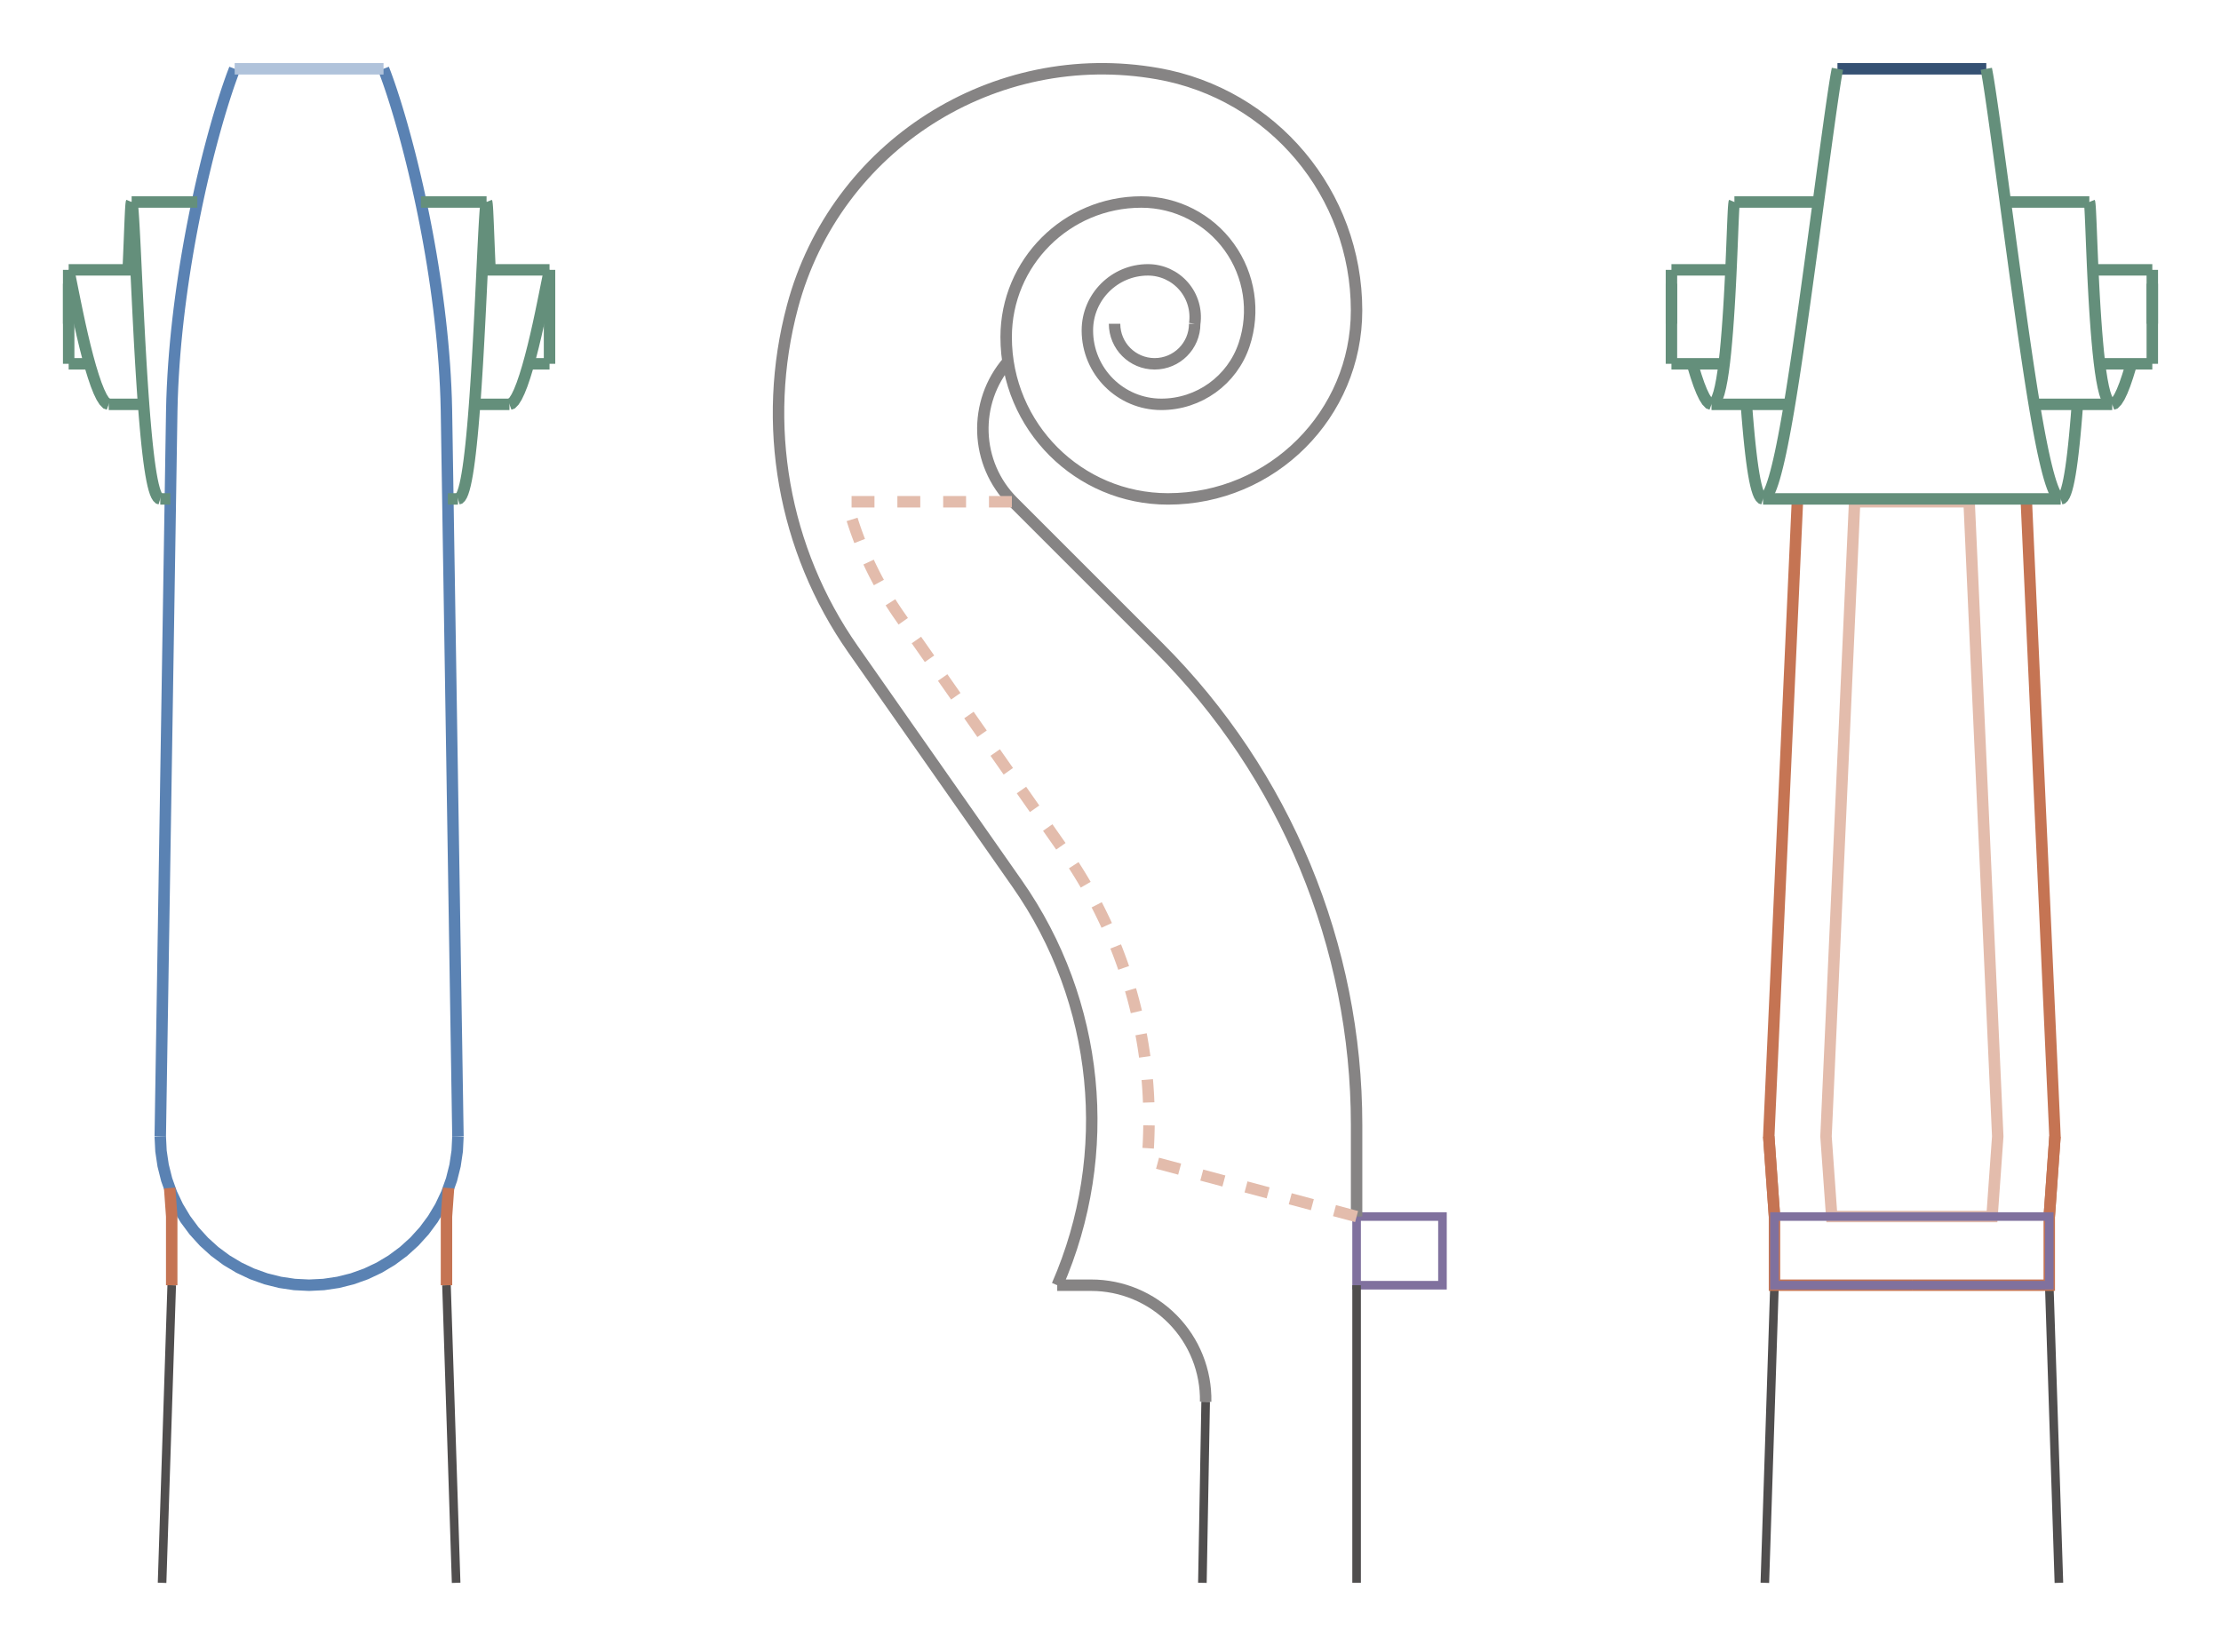
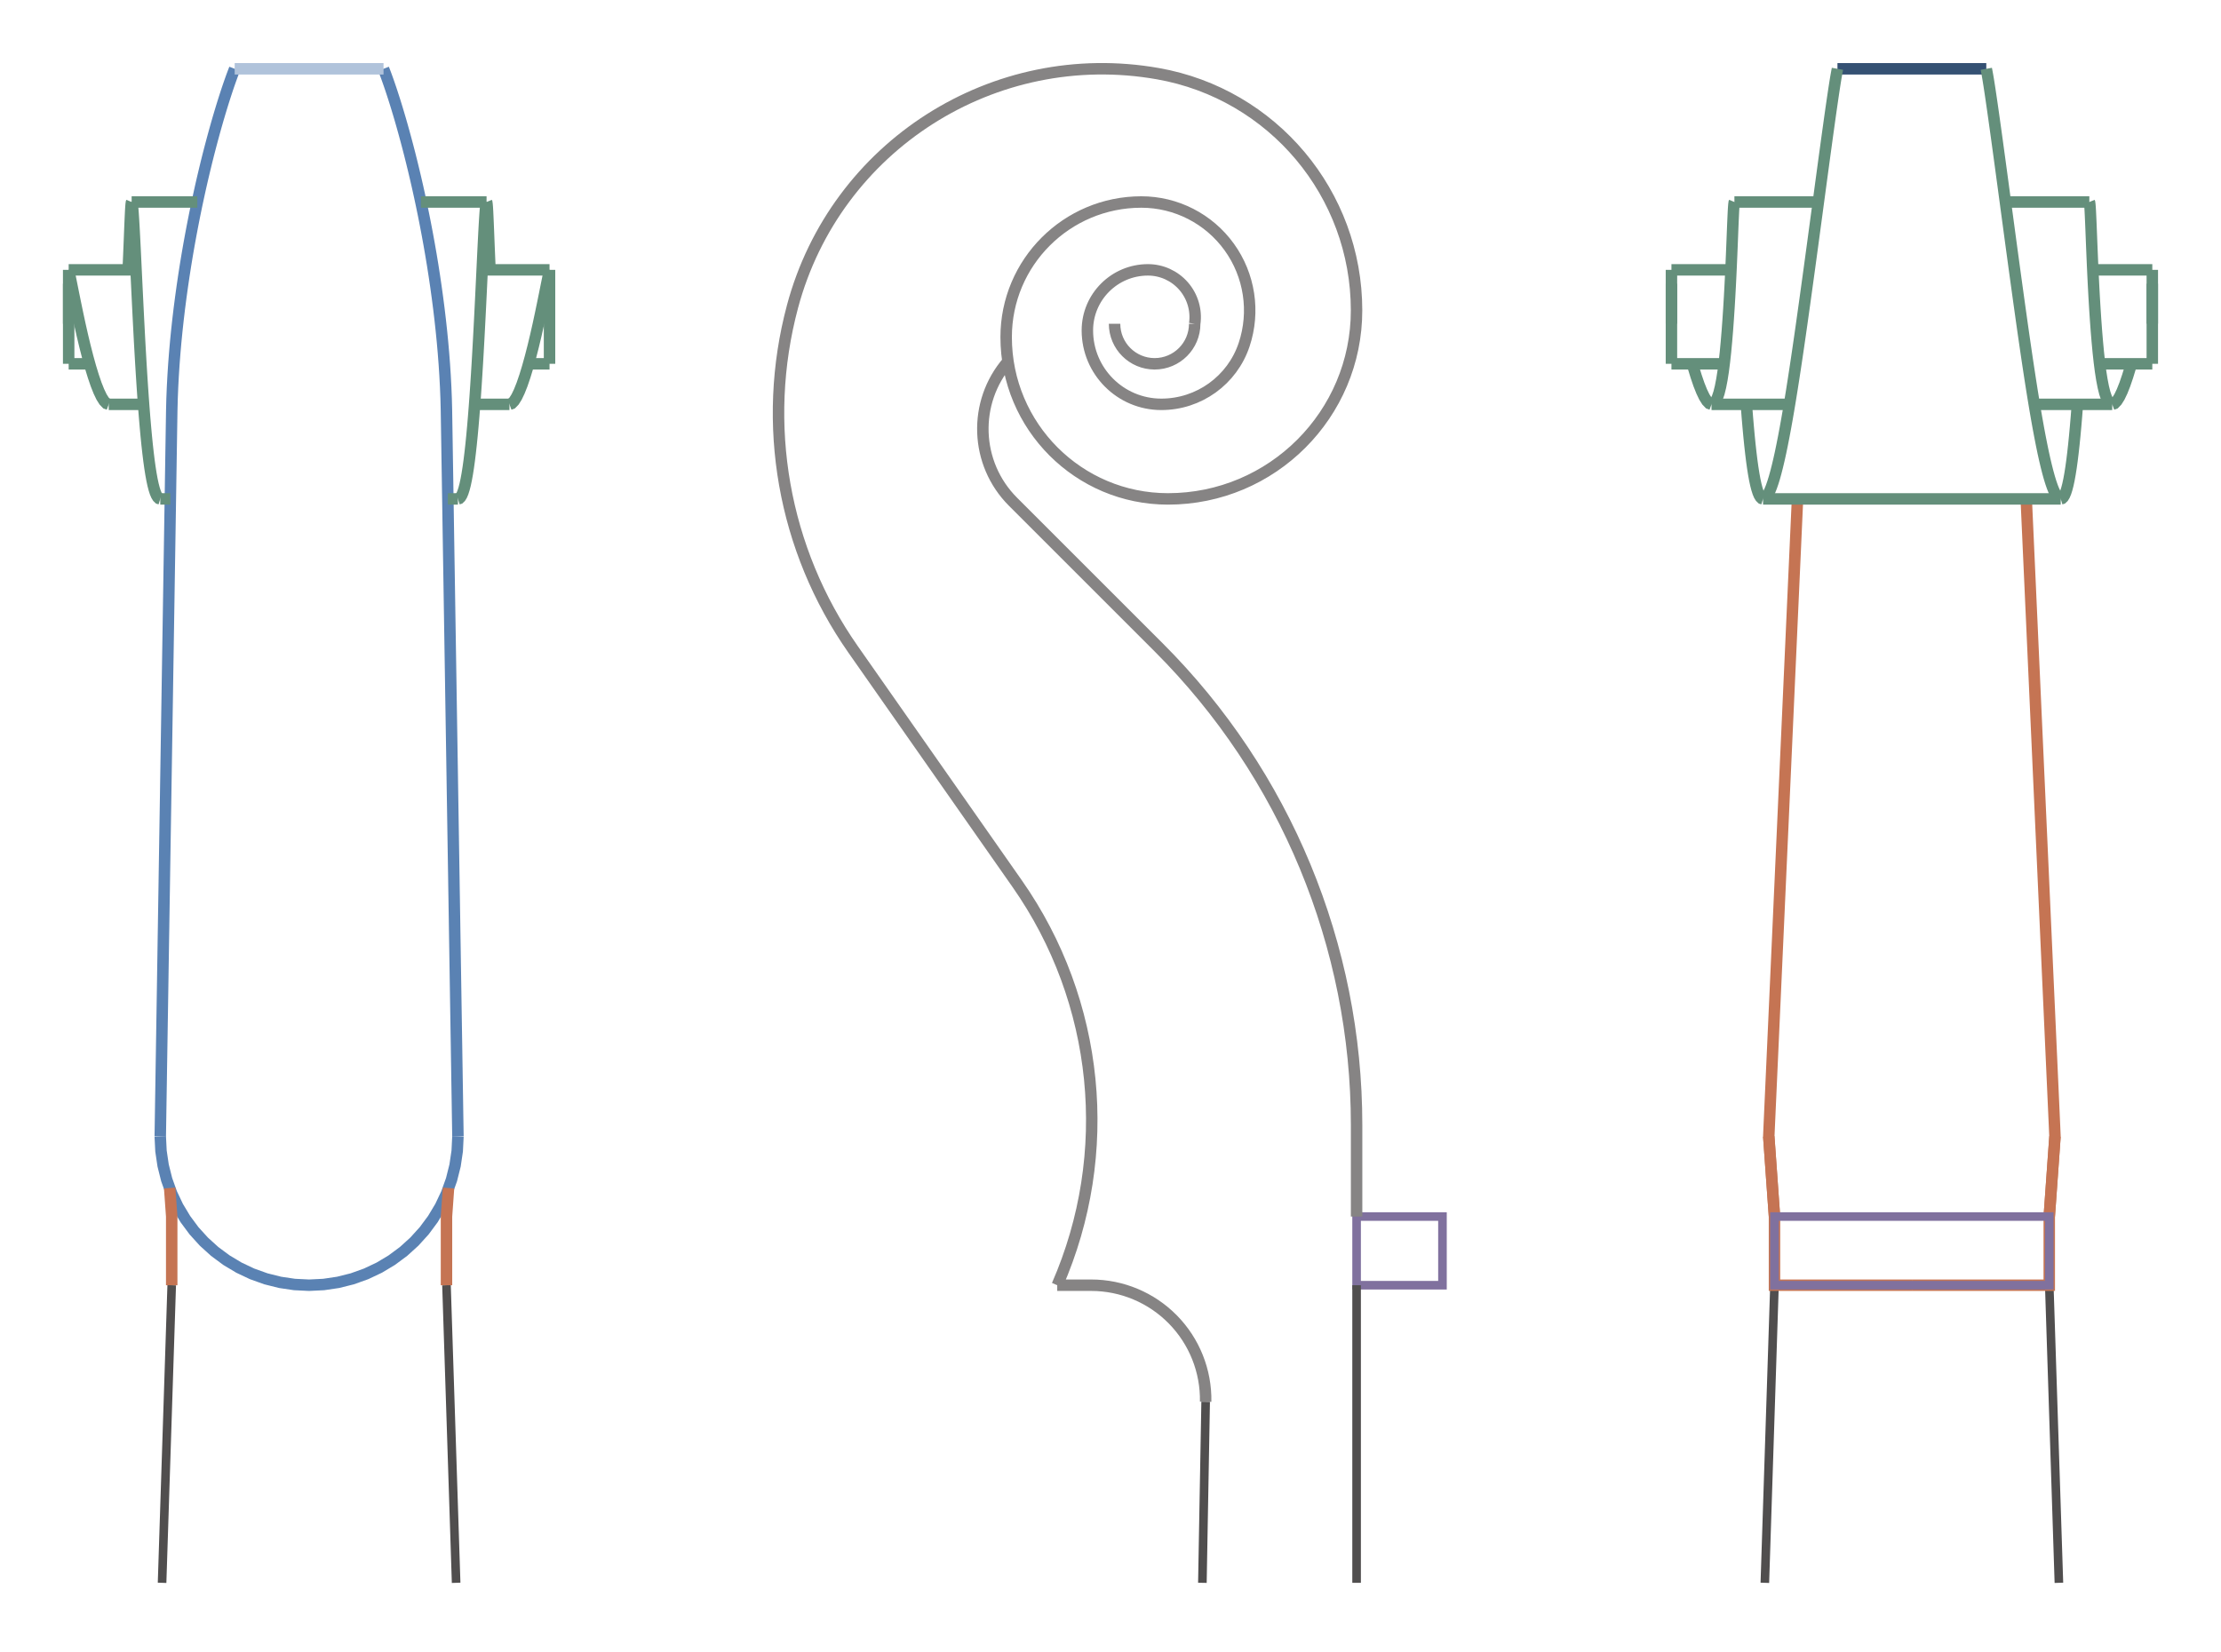
<svg xmlns="http://www.w3.org/2000/svg" viewBox="-118.49 -32 193.99 144.27" width="194mm" height="144.3mm">
  <g transform="translate(0 80.273) scale(1 -1)">
    <path d="M 0 0 L 0 6 L 7.5 6 L 7.5 0 Z" fill="none" stroke="#80719e" stroke-width="0.75" opacity="1" />
    <line x1="0" y1="0" x2="0" y2="-26" stroke="#504e4e" stroke-width="0.75" opacity="1" />
    <line x1="-13.184" y1="-10.18" x2="-13.469" y2="-26" stroke="#504e4e" stroke-width="0.75" opacity="1" />
    <path d="M -21.14,84 A 3.5,3.5 0 0,1 -14.14,84 M -14.14,84 A 4.125,4.125 0 0,1 -18.223,88.708 M -18.223,88.708 A 5.291,5.291 0 0,1 -23.515,83.417 M -23.515,83.417 A 6.458,6.458 0 0,1 -17.057,76.959 M -17.057,76.959 A 7.625,7.625 0 0,1 -9.823,82.172 M -9.823,82.172 A 9.469,9.469 0 0,1 -18.807,94.636 M -18.807,94.636 A 11.803,11.803 0 0,1 -30.609,82.833 M -30.609,82.833 A 14.136,14.136 0 0,1 -16.473,68.697 M -16.473,68.697 A 16.469,16.469 0 0,1 -0.004,85.167 M -0.004,85.167 A 21,21 0 0,1 -17.357,105.848 M -17.357,105.848 A 28,28 0 0,1 -49.265,85.52 M -49.265,85.52 A 36,36 0 0,1 -43.981,55.554 M -43.981 55.554 L -29.642 35.075 M -29.642,35.075 A 36,36 0 0,0 -26.148,-3.552713678800501e-15 M -26.148 -3.552713678800501e-15 L -23.182 -3.552713678800501e-15 M -23.182,-3.552713678800501e-15 A 10,10 0 0,0 -13.184,-10.18 M 0 6 L 0 14 M 0,14 A 59,59 0 0,1 -17.281,55.719 M -17.281 55.719 L -30.009 68.447 M -30.009,68.447 A 9,9 0 0,0 -30.448,80.703" fill="none" stroke="#868484" stroke-width="1" opacity="1" />
    <path d="M -78.65 -26 L -79.492 3.552713678800501e-15" fill="none" stroke="#504e4e" stroke-width="0.75" opacity="1" />
    <path d="M -104.334 -26 L -103.492 3.552713678800501e-15" fill="none" stroke="#504e4e" stroke-width="0.75" opacity="1" />
    <path d="M 61.342 -26 L 60.5 0" fill="none" stroke="#504e4e" stroke-width="0.75" opacity="1" />
    <path d="M 35.658 -26 L 36.5 0" fill="none" stroke="#504e4e" stroke-width="0.75" opacity="1" />
    <path d="M -78.492 13 L -78.508 13.995 L -78.524 14.991 L -78.539 15.986 L -78.555 16.98 L -78.571 17.972 L -78.586 18.961 L -78.602 19.947 L -78.617 20.929 L -78.633 21.905 L -78.648 22.876 L -78.664 23.841 L -78.679 24.798 L -78.694 25.747 L -78.709 26.688 L -78.723 27.619 L -78.738 28.54 L -78.752 29.451 L -78.767 30.349 L -78.781 31.236 L -78.794 32.11 L -78.808 32.97 L -78.821 33.816 L -78.835 34.648 L -78.847 35.465 L -78.86 36.281 L -78.873 37.097 L -78.886 37.912 L -78.899 38.728 L -78.912 39.543 L -78.925 40.359 L -78.938 41.174 L -78.951 41.99 L -78.964 42.805 L -78.977 43.621 L -78.989 44.437 L -79.002 45.252 L -79.015 46.068 L -79.028 46.883 L -79.041 47.699 L -79.054 48.514 L -79.067 49.33 L -79.08 50.145 L -79.093 50.961 L -79.106 51.776 L -79.118 52.592 L -79.131 53.408 L -79.144 54.223 L -79.157 55.039 L -79.17 55.855 L -79.183 56.684 L -79.197 57.528 L -79.21 58.386 L -79.224 59.258 L -79.238 60.143 L -79.252 61.04 L -79.266 61.949 L -79.281 62.868 L -79.296 63.798 L -79.311 64.737 L -79.326 65.685 L -79.341 66.642 L -79.356 67.605 L -79.371 68.575 L -79.387 69.551 L -79.402 70.532 L -79.418 71.517 L -79.434 72.506 L -79.449 73.497 L -79.465 74.491 L -79.481 75.486 L -79.497 76.481 L -79.523 77.477 L -79.563 78.471 L -79.616 79.464 L -79.68 80.454 L -79.756 81.441 L -79.842 82.424 L -79.939 83.402 L -80.045 84.374 L -80.16 85.341 L -80.284 86.299 L -80.415 87.248 L -80.553 88.185 L -80.697 89.11 L -80.847 90.021 L -81.003 90.917 L -81.163 91.797 L -81.327 92.66 L -81.494 93.505 L -81.664 94.331 L -81.836 95.136 L -82.009 95.92 L -82.183 96.681 L -82.358 97.42 L -82.532 98.134 L -82.704 98.823 L -82.876 99.486 L -83.045 100.123 L -83.211 100.731 L -83.373 101.311 L -83.531 101.863 L -83.685 102.384 L -83.833 102.875 L -83.975 103.335 L -84.111 103.763 L -84.239 104.158 L -84.359 104.522 L -84.471 104.851 L -84.574 105.148 L -84.667 105.41 L -84.749 105.638 L -84.821 105.832 L -84.881 105.99 L -84.929 106.114 L -84.963 106.202 L -84.985 106.255 L -84.992 106.273" fill="none" stroke="#5a82b3" stroke-width="1" opacity="1" />
    <path d="M -104.492 13 L -104.476 13.995 L -104.461 14.991 L -104.445 15.986 L -104.429 16.98 L -104.413 17.972 L -104.398 18.961 L -104.382 19.947 L -104.367 20.929 L -104.351 21.905 L -104.336 22.876 L -104.32 23.841 L -104.305 24.798 L -104.29 25.747 L -104.275 26.688 L -104.261 27.619 L -104.246 28.54 L -104.232 29.451 L -104.218 30.349 L -104.203 31.236 L -104.19 32.11 L -104.176 32.97 L -104.163 33.816 L -104.149 34.648 L -104.137 35.465 L -104.124 36.281 L -104.111 37.097 L -104.098 37.912 L -104.085 38.728 L -104.072 39.543 L -104.059 40.359 L -104.046 41.174 L -104.033 41.99 L -104.02 42.805 L -104.008 43.621 L -103.995 44.437 L -103.982 45.252 L -103.969 46.068 L -103.956 46.883 L -103.943 47.699 L -103.93 48.514 L -103.917 49.33 L -103.904 50.145 L -103.891 50.961 L -103.878 51.776 L -103.866 52.592 L -103.853 53.408 L -103.84 54.223 L -103.827 55.039 L -103.814 55.855 L -103.801 56.684 L -103.787 57.528 L -103.774 58.386 L -103.76 59.258 L -103.746 60.143 L -103.732 61.04 L -103.718 61.949 L -103.703 62.868 L -103.688 63.798 L -103.673 64.737 L -103.658 65.685 L -103.643 66.642 L -103.628 67.605 L -103.613 68.575 L -103.597 69.551 L -103.582 70.532 L -103.566 71.517 L -103.551 72.506 L -103.535 73.497 L -103.519 74.491 L -103.503 75.486 L -103.487 76.481 L -103.461 77.477 L -103.421 78.471 L -103.368 79.464 L -103.304 80.454 L -103.228 81.441 L -103.142 82.424 L -103.045 83.402 L -102.939 84.374 L -102.824 85.341 L -102.7 86.299 L -102.569 87.248 L -102.431 88.185 L -102.287 89.11 L -102.137 90.021 L -101.981 90.917 L -101.821 91.797 L -101.657 92.66 L -101.49 93.505 L -101.32 94.331 L -101.148 95.136 L -100.975 95.92 L -100.801 96.681 L -100.626 97.42 L -100.453 98.134 L -100.28 98.823 L -100.108 99.486 L -99.939 100.123 L -99.773 100.731 L -99.611 101.311 L -99.453 101.863 L -99.299 102.384 L -99.151 102.875 L -99.009 103.335 L -98.873 103.763 L -98.745 104.158 L -98.625 104.522 L -98.513 104.851 L -98.41 105.148 L -98.317 105.41 L -98.235 105.638 L -98.163 105.832 L -98.103 105.99 L -98.055 106.114 L -98.021 106.202 L -97.999 106.255 L -97.992 106.273" fill="none" stroke="#5a82b3" stroke-width="1" opacity="1" />
    <path d="M -104.492 13 L -104.429 11.726 L -104.242 10.464 L -103.932 9.226 L -103.502 8.025 L -102.957 6.872 L -102.301 5.778 L -101.541 4.753 L -100.684 3.808 L -99.739 2.951 L -98.714 2.191 L -97.62 1.535 L -96.467 0.99 L -95.266 0.56 L -94.028 0.25 L -92.766 0.063 L -91.492 4.440892098500626e-13 L -90.218 0.063 L -88.956 0.25 L -87.718 0.56 L -86.517 0.99 L -85.364 1.535 L -84.27 2.191 L -83.245 2.951 L -82.3 3.808 L -81.443 4.753 L -80.683 5.778 L -80.027 6.872 L -79.482 8.025 L -79.052 9.226 L -78.742 10.464 L -78.555 11.726 L -78.492 13" fill="none" stroke="#5a82b3" stroke-width="1" opacity="1" />
    <line x1="-84.992" y1="106.273" x2="-97.992" y2="106.273" stroke="#b0c3db" stroke-width="1" opacity="1" />
    <path d="M -79.314 8.494 L -79.492 6 L -79.492 0" fill="none" stroke="#c57453" stroke-width="1" opacity="1" />
    <path d="M -103.67 8.494 L -103.492 6 L -103.492 0" fill="none" stroke="#c57453" stroke-width="1" opacity="1" />
    <path d="M 61 13 L 60.5 6 L 60.5 0 L 48.5 0" fill="none" stroke="#c57453" stroke-width="1" opacity="1" />
    <path d="M 36 13 L 36.5 6 L 36.5 0 L 48.5 0" fill="none" stroke="#c57453" stroke-width="1" opacity="1" />
    <path d="M 60.5 6 L 60.571 6.998 L 60.643 7.996 L 60.714 8.994 L 60.785 9.992 L 60.856 10.99 L 60.928 11.988 L 60.999 12.986 L 60.956 13.984 L 60.911 14.982 L 60.866 15.98 L 60.821 16.977 L 60.776 17.973 L 60.731 18.969 L 60.686 19.962 L 60.641 20.954 L 60.597 21.944 L 60.552 22.932 L 60.508 23.917 L 60.463 24.9 L 60.419 25.879 L 60.375 26.855 L 60.331 27.827 L 60.288 28.795 L 60.244 29.759 L 60.201 30.719 L 60.158 31.673 L 60.115 32.623 L 60.073 33.567 L 60.03 34.506 L 59.988 35.439 L 59.947 36.365 L 59.905 37.286 L 59.864 38.199 L 59.823 39.106 L 59.782 40.006 L 59.742 40.898 L 59.702 41.782 L 59.663 42.658 L 59.624 43.527 L 59.585 44.387 L 59.546 45.238 L 59.509 46.08 L 59.471 46.913 L 59.434 47.736 L 59.397 48.55 L 59.361 49.354 L 59.325 50.148 L 59.29 50.932 L 59.255 51.705 L 59.221 52.467 L 59.187 53.218 L 59.153 53.958 L 59.12 54.687 L 59.088 55.404 L 59.056 56.11 L 59.024 56.816 L 58.993 57.522 L 58.961 58.228 L 58.929 58.933 L 58.897 59.639 L 58.865 60.345 L 58.834 61.05 L 58.802 61.756 L 58.77 62.462 L 58.738 63.168 L 58.706 63.873 L 58.674 64.579 L 58.643 65.285 L 58.611 65.99 L 58.579 66.696 L 58.547 67.402 L 58.515 68.108 L 58.489 68.697" fill="none" stroke="#c57453" stroke-width="1" opacity="1" />
    <path d="M 36.5 6 L 36.429 6.998 L 36.357 7.996 L 36.286 8.994 L 36.215 9.992 L 36.144 10.99 L 36.072 11.988 L 36.001 12.986 L 36.044 13.984 L 36.089 14.982 L 36.134 15.98 L 36.179 16.977 L 36.224 17.973 L 36.269 18.969 L 36.314 19.962 L 36.359 20.954 L 36.403 21.944 L 36.448 22.932 L 36.492 23.917 L 36.537 24.9 L 36.581 25.879 L 36.625 26.855 L 36.669 27.827 L 36.712 28.795 L 36.756 29.759 L 36.799 30.719 L 36.842 31.673 L 36.885 32.623 L 36.927 33.567 L 36.97 34.506 L 37.012 35.439 L 37.053 36.365 L 37.095 37.286 L 37.136 38.199 L 37.177 39.106 L 37.218 40.006 L 37.258 40.898 L 37.298 41.782 L 37.337 42.658 L 37.376 43.527 L 37.415 44.387 L 37.454 45.238 L 37.491 46.08 L 37.529 46.913 L 37.566 47.736 L 37.603 48.55 L 37.639 49.354 L 37.675 50.148 L 37.71 50.932 L 37.745 51.705 L 37.779 52.467 L 37.813 53.218 L 37.847 53.958 L 37.88 54.687 L 37.912 55.404 L 37.944 56.11 L 37.976 56.816 L 38.007 57.522 L 38.039 58.228 L 38.071 58.933 L 38.103 59.639 L 38.135 60.345 L 38.166 61.05 L 38.198 61.756 L 38.23 62.462 L 38.262 63.168 L 38.294 63.873 L 38.326 64.579 L 38.357 65.285 L 38.389 65.99 L 38.421 66.696 L 38.453 67.402 L 38.485 68.108 L 38.511 68.697" fill="none" stroke="#c57453" stroke-width="1" opacity="1" />
    <path d="M 58.489 68.697 L 58.489 68.697" fill="none" stroke="#c57453" stroke-width="1" opacity="1" />
    <path d="M 38.511 68.697 L 38.511 68.697" fill="none" stroke="#c57453" stroke-width="1" opacity="1" />
-     <path d="M 55.5 6 L 56 13 L 53.5 68.447 L 43.5 68.447 L 41 13 L 41.5 6 Z" fill="none" stroke="#e3bcac" stroke-width="1" opacity="1" />
    <line x1="55" y1="106.273" x2="42" y2="106.273" stroke="#355173" stroke-width="1" opacity="1" />
    <path d="M -84.992 106.273 L -84.992 106.273" fill="none" stroke="#648f7b" stroke-width="1" opacity="1" />
    <path d="M -97.992 106.273 L -97.992 106.273" fill="none" stroke="#648f7b" stroke-width="1" opacity="1" />
    <path d="M -78.492 68.697 L -78.492 68.697" fill="none" stroke="#648f7b" stroke-width="1" opacity="1" />
    <path d="M -104.492 68.697 L -104.492 68.697" fill="none" stroke="#648f7b" stroke-width="1" opacity="1" />
    <path d="M -78.492 68.697 L -78.379 68.732 L -78.27 68.837 L -78.164 69.01 L -78.061 69.252 L -77.961 69.562 L -77.864 69.936 L -77.77 70.375 L -77.679 70.875 L -77.591 71.434 L -77.506 72.049 L -77.424 72.717 L -77.344 73.436 L -77.267 74.201 L -77.193 75.009 L -77.121 75.855 L -77.052 76.736 L -76.985 77.647 L -76.921 78.583 L -76.859 79.541 L -76.799 80.514 L -76.742 81.5 L -76.687 82.491 L -76.634 83.485 L -76.583 84.474 L -76.534 85.451 L -76.487 86.409 L -76.442 87.343 L -76.399 88.244 L -76.358 89.107 L -76.319 89.926 L -76.282 90.694 L -76.246 91.406 L -76.212 92.058 L -76.179 92.645 L -76.148 93.162 L -76.119 93.606 L -76.091 93.973 L -76.064 94.262 L -76.039 94.469 L -76.015 94.594 L -75.992 94.636" fill="none" stroke="#648f7b" stroke-width="1" opacity="1" />
    <path d="M -104.492 68.697 L -104.605 68.732 L -104.714 68.837 L -104.82 69.01 L -104.923 69.252 L -105.023 69.562 L -105.12 69.936 L -105.214 70.375 L -105.305 70.875 L -105.393 71.434 L -105.478 72.049 L -105.56 72.717 L -105.64 73.436 L -105.717 74.201 L -105.791 75.009 L -105.863 75.855 L -105.932 76.736 L -105.999 77.647 L -106.063 78.583 L -106.125 79.541 L -106.185 80.514 L -106.242 81.5 L -106.298 82.491 L -106.35 83.485 L -106.401 84.474 L -106.45 85.451 L -106.497 86.409 L -106.542 87.343 L -106.585 88.244 L -106.626 89.107 L -106.665 89.926 L -106.702 90.694 L -106.738 91.406 L -106.772 92.058 L -106.805 92.645 L -106.836 93.162 L -106.865 93.606 L -106.893 93.973 L -106.92 94.262 L -106.945 94.469 L -106.969 94.594 L -106.992 94.636" fill="none" stroke="#648f7b" stroke-width="1" opacity="1" />
    <path d="M -75.992 94.636 L -75.971 94.585 L -75.95 94.434 L -75.929 94.183 L -75.908 93.836 L -75.887 93.396 L -75.863 92.868 L -75.838 92.257 L -75.811 91.571 L -75.781 90.816 L -75.747 90 L -75.71 89.133 L -75.69 88.708" fill="none" stroke="#648f7b" stroke-width="1" opacity="1" />
    <path d="M -106.992 94.636 L -107.013 94.585 L -107.034 94.434 L -107.055 94.183 L -107.076 93.836 L -107.097 93.396 L -107.121 92.868 L -107.146 92.257 L -107.173 91.571 L -107.203 90.816 L -107.237 90 L -107.275 89.133 L -107.294 88.708" fill="none" stroke="#648f7b" stroke-width="1" opacity="1" />
    <path d="M -73.992 76.959 L -73.992 76.959" fill="none" stroke="#648f7b" stroke-width="1" opacity="1" />
    <path d="M -108.992 76.959 L -108.992 76.959" fill="none" stroke="#648f7b" stroke-width="1" opacity="1" />
    <path d="M -73.992 76.959 L -73.798 77.031 L -73.588 77.249 L -73.364 77.605 L -73.131 78.093 L -72.89 78.7 L -72.646 79.415 L -72.4 80.219 L -72.157 81.096 L -71.919 82.026 L -71.689 82.986 L -71.47 83.956 L -71.266 84.908 L -71.079 85.81 L -70.912 86.631 L -70.769 87.345 L -70.652 87.926 L -70.565 88.355 L -70.511 88.619 L -70.492 88.708" fill="none" stroke="#648f7b" stroke-width="1" opacity="1" />
    <path d="M -108.992 76.959 L -109.186 77.031 L -109.396 77.249 L -109.62 77.605 L -109.853 78.093 L -110.094 78.7 L -110.338 79.415 L -110.584 80.219 L -110.827 81.096 L -111.065 82.026 L -111.295 82.986 L -111.514 83.956 L -111.718 84.908 L -111.905 85.81 L -112.072 86.631 L -112.215 87.345 L -112.332 87.926 L -112.419 88.355 L -112.473 88.619 L -112.492 88.708" fill="none" stroke="#648f7b" stroke-width="1" opacity="1" />
    <path d="M -70.492 88.708 L -70.492 88.614 L -70.492 88.336 L -70.492 87.886 L -70.492 87.286 L -70.492 86.562 L -70.492 85.748 L -70.492 84.881 L -70.492 84" fill="none" stroke="#648f7b" stroke-width="1" opacity="1" />
    <path d="M -112.492 88.708 L -112.492 88.614 L -112.492 88.336 L -112.492 87.886 L -112.492 87.286 L -112.492 86.562 L -112.492 85.748 L -112.492 84.881 L -112.492 84" fill="none" stroke="#648f7b" stroke-width="1" opacity="1" />
    <line x1="-79.373" y1="68.697" x2="-78.492" y2="68.697" stroke="#648f7b" stroke-width="1" opacity="1" />
    <line x1="-103.611" y1="68.697" x2="-104.492" y2="68.697" stroke="#648f7b" stroke-width="1" opacity="1" />
    <line x1="-81.729" y1="94.636" x2="-75.992" y2="94.636" stroke="#648f7b" stroke-width="1" opacity="1" />
    <line x1="-101.255" y1="94.636" x2="-106.992" y2="94.636" stroke="#648f7b" stroke-width="1" opacity="1" />
    <line x1="-77.035" y1="76.959" x2="-73.992" y2="76.959" stroke="#648f7b" stroke-width="1" opacity="1" />
    <line x1="-105.949" y1="76.959" x2="-108.992" y2="76.959" stroke="#648f7b" stroke-width="1" opacity="1" />
    <line x1="-76.377" y1="88.708" x2="-70.492" y2="88.708" stroke="#648f7b" stroke-width="1" opacity="1" />
    <line x1="-106.607" y1="88.708" x2="-112.492" y2="88.708" stroke="#648f7b" stroke-width="1" opacity="1" />
    <line x1="-70.738" y1="87.5" x2="-70.492" y2="87.5" stroke="#648f7b" stroke-width="1" opacity="1" />
    <line x1="-112.246" y1="87.5" x2="-112.492" y2="87.5" stroke="#648f7b" stroke-width="1" opacity="1" />
    <line x1="-72.323" y1="80.5" x2="-70.492" y2="80.5" stroke="#648f7b" stroke-width="1" opacity="1" />
    <line x1="-110.662" y1="80.5" x2="-112.492" y2="80.5" stroke="#648f7b" stroke-width="1" opacity="1" />
    <line x1="-70.492" y1="87.5" x2="-70.492" y2="80.5" stroke="#648f7b" stroke-width="1" opacity="1" />
    <line x1="-112.492" y1="87.5" x2="-112.492" y2="80.5" stroke="#648f7b" stroke-width="1" opacity="1" />
    <path d="M 55 106.273 L 55.003 106.256 L 55.013 106.204 L 55.03 106.117 L 55.052 105.996 L 55.081 105.841 L 55.116 105.646 L 55.157 105.405 L 55.203 105.12 L 55.255 104.791 L 55.312 104.419 L 55.374 104.005 L 55.441 103.549 L 55.513 103.053 L 55.59 102.517 L 55.671 101.944 L 55.756 101.333 L 55.846 100.687 L 55.94 100.007 L 56.037 99.294 L 56.139 98.55 L 56.244 97.776 L 56.352 96.975 L 56.464 96.148 L 56.578 95.297 L 56.696 94.423 L 56.816 93.529 L 56.939 92.617 L 57.064 91.688 L 57.191 90.745 L 57.321 89.79 L 57.452 88.825 L 57.586 87.851 L 57.721 86.872 L 57.857 85.889 L 57.995 84.904 L 58.133 83.92 L 58.273 82.941 L 58.414 81.97 L 58.555 81.01 L 58.697 80.065 L 58.839 79.138 L 58.981 78.233 L 59.123 77.352 L 59.265 76.5 L 59.407 75.678 L 59.548 74.891 L 59.689 74.14 L 59.829 73.428 L 59.967 72.759 L 60.105 72.134 L 60.242 71.555 L 60.377 71.026 L 60.51 70.546 L 60.642 70.119 L 60.771 69.746 L 60.899 69.428 L 61.024 69.166 L 61.147 68.962 L 61.268 68.815 L 61.385 68.727 L 61.5 68.697" fill="none" stroke="#648f7b" stroke-width="1" opacity="1" />
    <path d="M 42 106.273 L 41.997 106.256 L 41.987 106.204 L 41.97 106.117 L 41.948 105.996 L 41.919 105.841 L 41.884 105.646 L 41.843 105.405 L 41.797 105.12 L 41.745 104.791 L 41.688 104.419 L 41.626 104.005 L 41.559 103.549 L 41.487 103.053 L 41.41 102.517 L 41.329 101.944 L 41.244 101.333 L 41.154 100.687 L 41.06 100.007 L 40.963 99.294 L 40.861 98.55 L 40.756 97.776 L 40.648 96.975 L 40.536 96.148 L 40.422 95.297 L 40.304 94.423 L 40.184 93.529 L 40.061 92.617 L 39.936 91.688 L 39.809 90.745 L 39.679 89.79 L 39.548 88.825 L 39.414 87.851 L 39.279 86.872 L 39.143 85.889 L 39.005 84.904 L 38.867 83.92 L 38.727 82.941 L 38.586 81.97 L 38.445 81.01 L 38.303 80.065 L 38.161 79.138 L 38.019 78.233 L 37.877 77.352 L 37.735 76.5 L 37.593 75.678 L 37.452 74.891 L 37.311 74.14 L 37.171 73.428 L 37.033 72.759 L 36.895 72.134 L 36.758 71.555 L 36.623 71.026 L 36.49 70.546 L 36.358 70.119 L 36.229 69.746 L 36.101 69.428 L 35.976 69.166 L 35.853 68.962 L 35.732 68.815 L 35.615 68.727 L 35.5 68.697" fill="none" stroke="#648f7b" stroke-width="1" opacity="1" />
    <path d="M 61.5 68.697 L 61.613 68.732 L 61.722 68.837 L 61.828 69.01 L 61.931 69.252 L 62.031 69.562 L 62.128 69.936 L 62.222 70.375 L 62.313 70.875 L 62.401 71.434 L 62.486 72.049 L 62.568 72.717 L 62.648 73.436 L 62.725 74.201 L 62.799 75.009 L 62.871 75.855 L 62.94 76.736 L 62.957 76.959" fill="none" stroke="#648f7b" stroke-width="1" opacity="1" />
    <path d="M 35.5 68.697 L 35.387 68.732 L 35.278 68.837 L 35.172 69.01 L 35.069 69.252 L 34.969 69.562 L 34.872 69.936 L 34.778 70.375 L 34.687 70.875 L 34.599 71.434 L 34.514 72.049 L 34.432 72.717 L 34.352 73.436 L 34.275 74.201 L 34.201 75.009 L 34.129 75.855 L 34.06 76.736 L 34.043 76.959" fill="none" stroke="#648f7b" stroke-width="1" opacity="1" />
    <path d="M 64 94.636 L 64 94.636" fill="none" stroke="#648f7b" stroke-width="1" opacity="1" />
    <path d="M 33 94.636 L 33 94.636" fill="none" stroke="#648f7b" stroke-width="1" opacity="1" />
    <path d="M 64 94.636 L 64.021 94.585 L 64.042 94.434 L 64.063 94.183 L 64.084 93.836 L 64.105 93.396 L 64.129 92.868 L 64.154 92.257 L 64.181 91.571 L 64.211 90.816 L 64.245 90 L 64.282 89.133 L 64.324 88.223 L 64.371 87.281 L 64.423 86.316 L 64.481 85.339 L 64.546 84.359 L 64.617 83.389 L 64.696 82.437 L 64.782 81.517 L 64.877 80.648 L 64.981 79.843 L 65.095 79.116 L 65.218 78.48 L 65.351 77.945 L 65.496 77.519 L 65.652 77.209 L 65.82 77.021 L 66 76.959" fill="none" stroke="#648f7b" stroke-width="1" opacity="1" />
    <path d="M 33 94.636 L 32.979 94.585 L 32.958 94.434 L 32.937 94.183 L 32.916 93.836 L 32.895 93.396 L 32.871 92.868 L 32.846 92.257 L 32.819 91.571 L 32.789 90.816 L 32.755 90 L 32.718 89.133 L 32.676 88.223 L 32.629 87.281 L 32.577 86.316 L 32.519 85.339 L 32.454 84.359 L 32.383 83.389 L 32.304 82.437 L 32.218 81.517 L 32.123 80.648 L 32.019 79.843 L 31.905 79.116 L 31.782 78.48 L 31.649 77.945 L 31.504 77.519 L 31.348 77.209 L 31.18 77.021 L 31 76.959" fill="none" stroke="#648f7b" stroke-width="1" opacity="1" />
    <path d="M 66 76.959 L 66.194 77.031 L 66.404 77.249 L 66.628 77.605 L 66.861 78.093 L 67.102 78.7 L 67.346 79.415 L 67.592 80.219 L 67.67 80.5" fill="none" stroke="#648f7b" stroke-width="1" opacity="1" />
    <path d="M 31 76.959 L 30.806 77.031 L 30.596 77.249 L 30.372 77.605 L 30.139 78.093 L 29.898 78.7 L 29.654 79.415 L 29.408 80.219 L 29.33 80.5" fill="none" stroke="#648f7b" stroke-width="1" opacity="1" />
    <path d="M 69.5 88.708 L 69.5 88.614 L 69.5 88.336 L 69.5 87.886 L 69.5 87.286 L 69.5 86.562 L 69.5 85.748 L 69.5 84.881 L 69.5 84" fill="none" stroke="#648f7b" stroke-width="1" opacity="1" />
    <path d="M 27.5 88.708 L 27.5 88.614 L 27.5 88.336 L 27.5 87.886 L 27.5 87.286 L 27.5 86.562 L 27.5 85.748 L 27.5 84.881 L 27.5 84" fill="none" stroke="#648f7b" stroke-width="1" opacity="1" />
    <line x1="61.5" y1="68.697" x2="35.5" y2="68.697" stroke="#648f7b" stroke-width="1" opacity="1" />
    <line x1="56.667" y1="94.636" x2="64" y2="94.636" stroke="#648f7b" stroke-width="1" opacity="1" />
    <line x1="40.333" y1="94.636" x2="33" y2="94.636" stroke="#648f7b" stroke-width="1" opacity="1" />
    <line x1="59.189" y1="76.959" x2="66" y2="76.959" stroke="#648f7b" stroke-width="1" opacity="1" />
    <line x1="37.811" y1="76.959" x2="31" y2="76.959" stroke="#648f7b" stroke-width="1" opacity="1" />
    <line x1="64.302" y1="88.708" x2="69.5" y2="88.708" stroke="#648f7b" stroke-width="1" opacity="1" />
    <line x1="32.698" y1="88.708" x2="27.5" y2="88.708" stroke="#648f7b" stroke-width="1" opacity="1" />
    <line x1="64.896" y1="80.5" x2="69.5" y2="80.5" stroke="#648f7b" stroke-width="1" opacity="1" />
    <line x1="32.104" y1="80.5" x2="27.5" y2="80.5" stroke="#648f7b" stroke-width="1" opacity="1" />
    <line x1="69.5" y1="87.5" x2="69.5" y2="80.5" stroke="#648f7b" stroke-width="1" opacity="1" />
    <line x1="27.5" y1="87.5" x2="27.5" y2="80.5" stroke="#648f7b" stroke-width="1" opacity="1" />
    <path d="M 36.5 0 L 60.5 0 L 60.5 6 L 36.5 6 Z" fill="none" stroke="#80719e" stroke-width="0.75" opacity="1" />
-     <path d="M 0 6 L -18.284 10.899 L -18.262 11.155 L -18.241 11.438 L -18.221 11.722 L -18.203 12.005 L -18.187 12.288 L -18.173 12.572 L -18.162 12.856 L -18.152 13.14 L -18.144 13.423 L -18.138 13.707 L -18.134 13.991 L -18.132 14.275 L -18.132 14.559 L -18.134 14.843 L -18.138 15.127 L -18.143 15.411 L -18.151 15.695 L -18.161 15.979 L -18.173 16.262 L -18.186 16.546 L -18.202 16.829 L -18.22 17.113 L -18.239 17.396 L -18.261 17.679 L -18.284 17.962 L -18.31 18.245 L -18.337 18.528 L -18.367 18.81 L -18.398 19.092 L -18.431 19.374 L -18.466 19.656 L -18.504 19.938 L -18.543 20.219 L -18.584 20.5 L -18.627 20.781 L -18.672 21.061 L -18.719 21.341 L -18.768 21.621 L -18.819 21.9 L -18.871 22.179 L -18.926 22.458 L -18.983 22.736 L -19.041 23.014 L -19.101 23.291 L -19.164 23.568 L -19.228 23.845 L -19.294 24.121 L -19.362 24.397 L -19.432 24.672 L -19.504 24.947 L -19.578 25.221 L -19.654 25.495 L -19.731 25.768 L -19.811 26.04 L -19.892 26.312 L -19.976 26.584 L -20.061 26.855 L -20.148 27.125 L -20.237 27.395 L -20.327 27.664 L -20.42 27.932 L -20.514 28.2 L -20.611 28.467 L -20.709 28.734 L -20.809 28.999 L -20.911 29.264 L -21.015 29.529 L -21.12 29.792 L -21.227 30.055 L -21.337 30.317 L -21.447 30.579 L -21.56 30.839 L -21.675 31.099 L -21.791 31.358 L -21.909 31.617 L -22.029 31.874 L -22.151 32.13 L -22.275 32.386 L -22.4 32.641 L -22.527 32.895 L -22.656 33.148 L -22.786 33.4 L -22.918 33.651 L -23.052 33.902 L -23.188 34.151 L -23.326 34.4 L -23.465 34.647 L -23.606 34.894 L -23.748 35.139 L -23.893 35.384 L -24.039 35.627 L -24.186 35.87 L -24.336 36.111 L -24.487 36.352 L -24.639 36.591 L -24.794 36.83 L -24.95 37.067 L -25.107 37.303 L -25.267 37.538 L -25.428 37.772 L -25.585 37.998 L -25.728 38.202 L -25.871 38.406 L -26.014 38.61 L -26.157 38.815 L -26.3 39.019 L -26.443 39.223 L -26.586 39.427 L -26.729 39.631 L -26.872 39.836 L -27.015 40.04 L -27.158 40.244 L -27.301 40.448 L -27.444 40.653 L -27.587 40.857 L -27.73 41.061 L -27.873 41.265 L -28.016 41.47 L -28.159 41.674 L -28.302 41.878 L -28.445 42.082 L -28.588 42.287 L -28.731 42.491 L -28.874 42.695 L -29.017 42.899 L -29.16 43.104 L -29.303 43.308 L -29.446 43.512 L -29.589 43.716 L -29.732 43.921 L -29.875 44.125 L -30.018 44.329 L -30.161 44.533 L -30.304 44.738 L -30.447 44.942 L -30.59 45.146 L -30.733 45.35 L -30.876 45.554 L -31.019 45.759 L -31.162 45.963 L -31.305 46.167 L -31.448 46.371 L -31.591 46.576 L -31.734 46.78 L -31.877 46.984 L -32.02 47.188 L -32.163 47.393 L -32.306 47.597 L -32.449 47.801 L -32.592 48.005 L -32.735 48.21 L -32.878 48.414 L -33.021 48.618 L -33.164 48.822 L -33.307 49.027 L -33.45 49.231 L -33.593 49.435 L -33.736 49.639 L -33.879 49.844 L -34.022 50.048 L -34.165 50.252 L -34.308 50.456 L -34.451 50.66 L -34.594 50.865 L -34.737 51.069 L -34.88 51.273 L -35.023 51.477 L -35.166 51.682 L -35.309 51.886 L -35.452 52.09 L -35.595 52.294 L -35.738 52.499 L -35.881 52.703 L -36.024 52.907 L -36.167 53.111 L -36.31 53.316 L -36.454 53.52 L -36.597 53.724 L -36.74 53.928 L -36.883 54.133 L -37.026 54.337 L -37.169 54.541 L -37.312 54.745 L -37.455 54.95 L -37.598 55.154 L -37.741 55.358 L -37.884 55.562 L -38.027 55.767 L -38.17 55.971 L -38.313 56.175 L -38.456 56.379 L -38.599 56.583 L -38.742 56.788 L -38.885 56.992 L -39.028 57.196 L -39.171 57.4 L -39.314 57.605 L -39.457 57.809 L -39.6 58.013 L -39.743 58.217 L -39.886 58.422 L -40.008 58.598 L -40.13 58.775 L -40.25 58.953 L -40.369 59.132 L -40.486 59.312 L -40.603 59.492 L -40.718 59.673 L -40.831 59.855 L -40.944 60.038 L -41.055 60.222 L -41.165 60.406 L -41.274 60.591 L -41.382 60.777 L -41.488 60.964 L -41.593 61.151 L -41.696 61.339 L -41.799 61.528 L -41.9 61.717 L -41.999 61.907 L -42.098 62.098 L -42.195 62.29 L -42.29 62.482 L -42.385 62.675 L -42.478 62.868 L -42.569 63.062 L -42.66 63.257 L -42.749 63.453 L -42.836 63.649 L -42.923 63.845 L -43.008 64.042 L -43.091 64.24 L -43.173 64.439 L -43.254 64.637 L -43.333 64.837 L -43.411 65.037 L -43.488 65.238 L -43.563 65.439 L -43.637 65.64 L -43.71 65.842 L -43.781 66.045 L -43.85 66.248 L -43.919 66.452 L -43.985 66.656 L -44.051 66.86 L -44.115 67.065 L -44.177 67.27 L -44.239 67.476 L -44.298 67.683 L -44.357 67.889 L -44.413 68.096 L -44.469 68.304 L -44.506 68.447 L -30.009 68.447" fill="none" stroke="#e3bcac" stroke-width="1" opacity="1" stroke-dasharray="2 2" />
  </g>
</svg>
